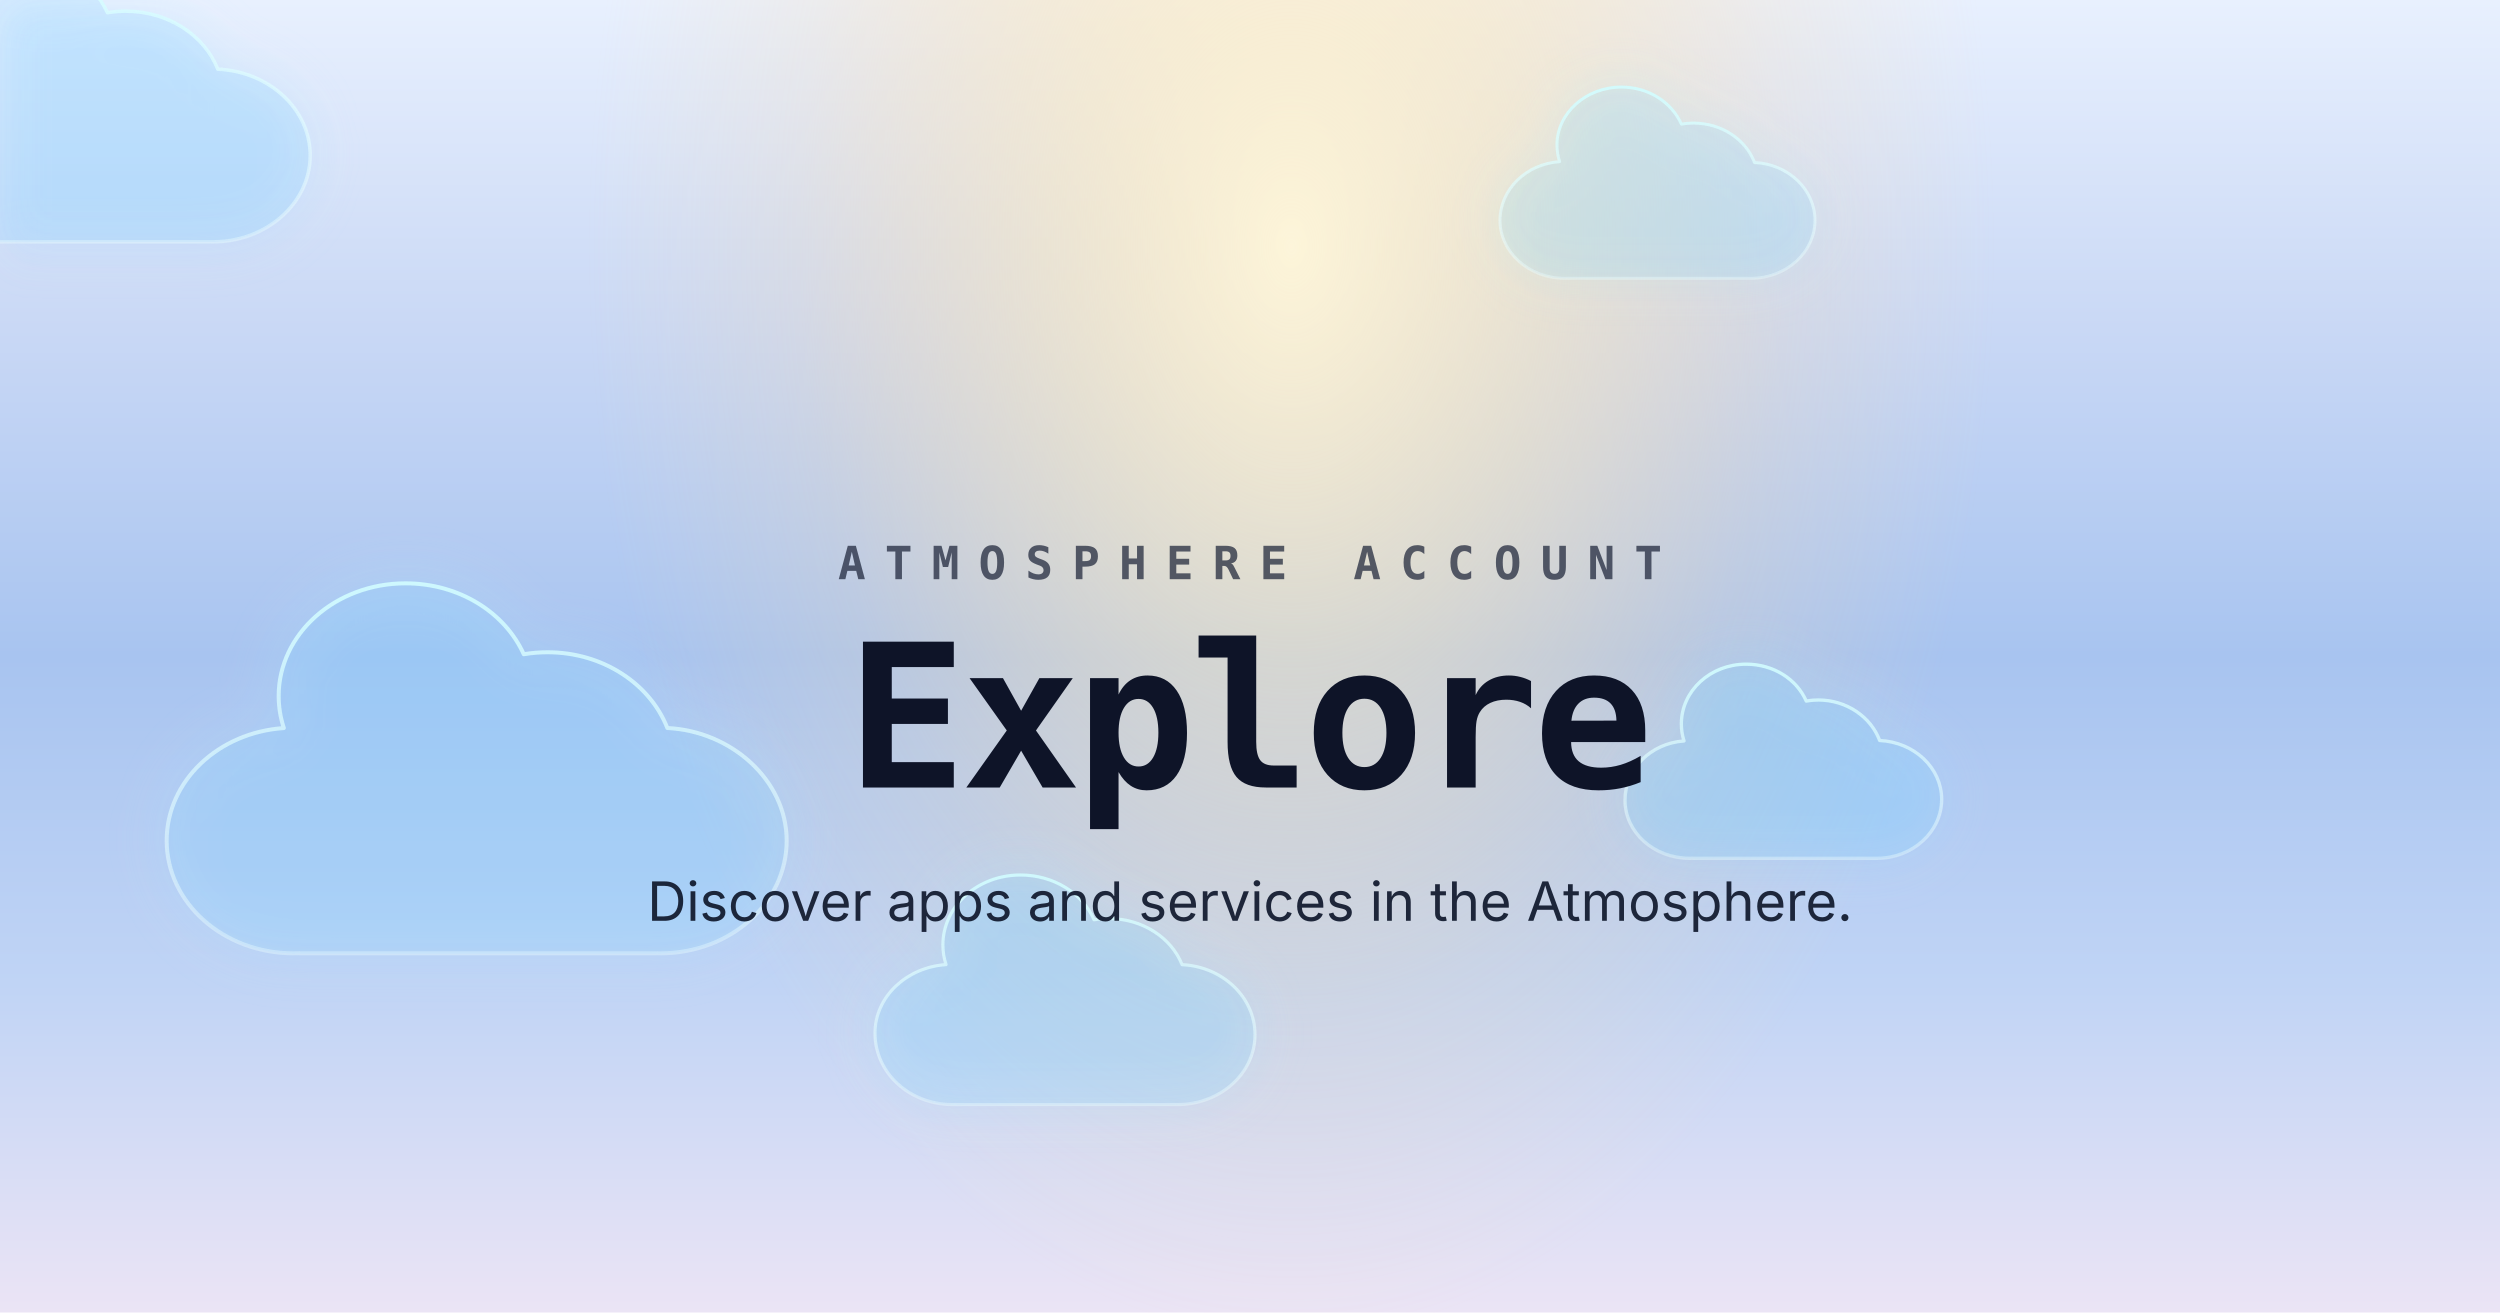
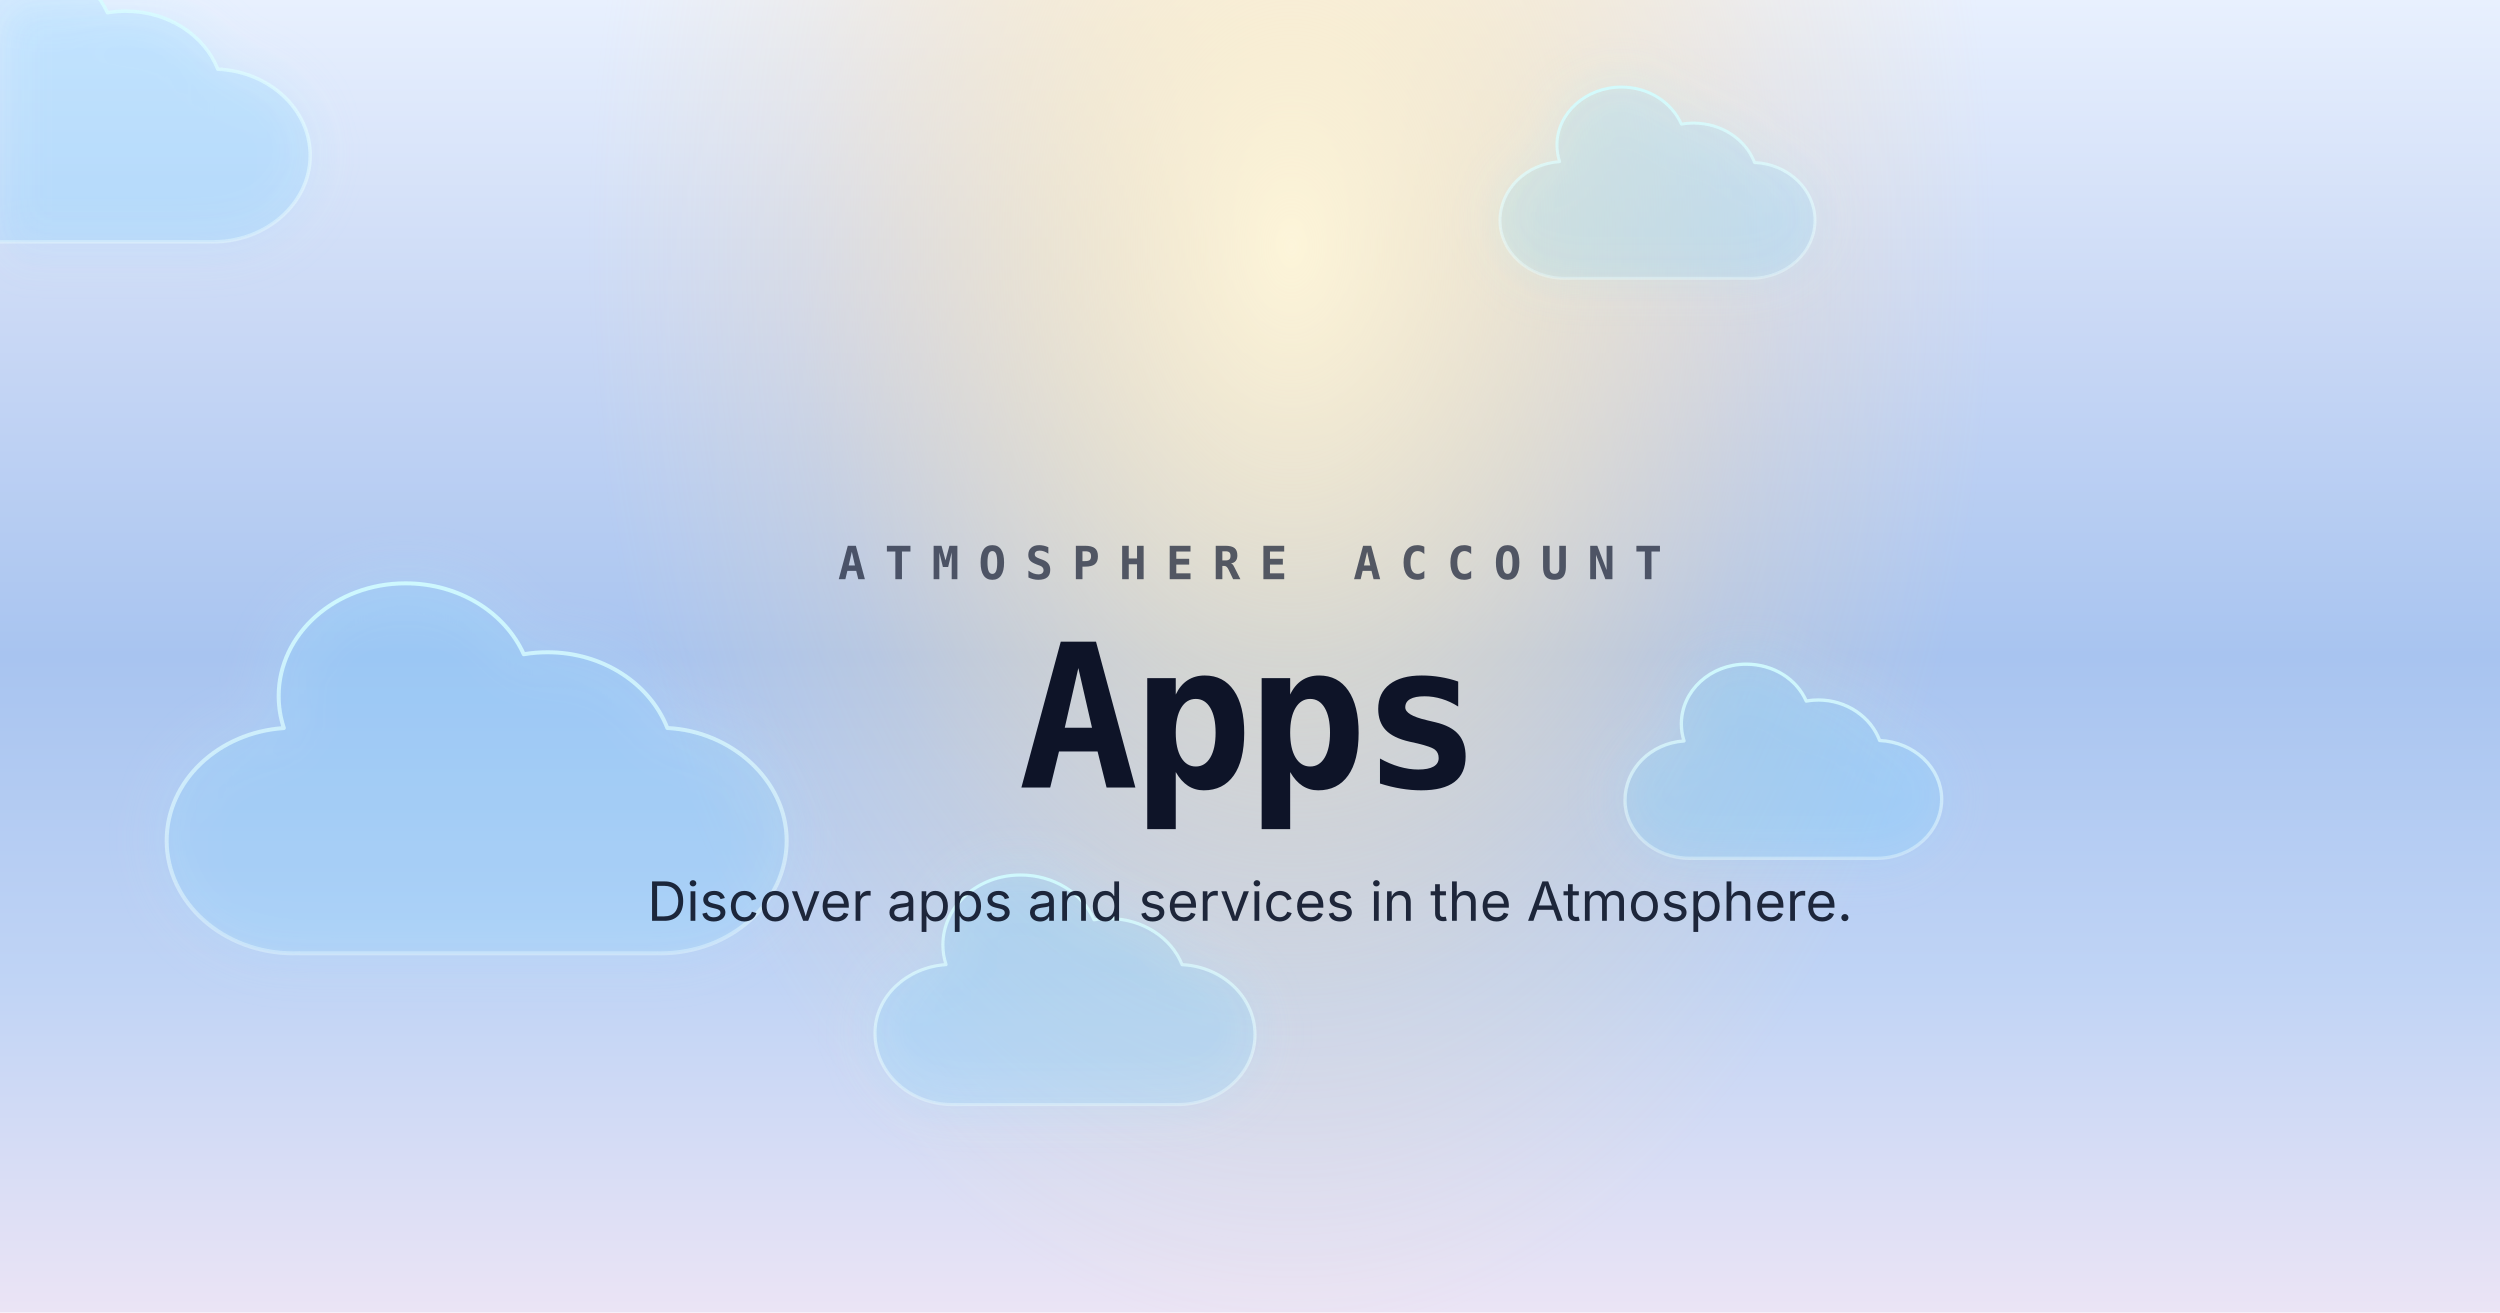
<svg xmlns="http://www.w3.org/2000/svg" width="1200" height="630" viewBox="0 0 1200 630" fill="none">
  <defs>
    <linearGradient id="sky" x1="600" y1="0" x2="600" y2="630" gradientUnits="userSpaceOnUse">
      <stop stop-color="#e8f0fe" />
      <stop offset="0.25" stop-color="#c9d8f5" />
      <stop offset="0.5" stop-color="#a8c4f0" />
      <stop offset="0.75" stop-color="#c0d4f5" />
      <stop offset="1" stop-color="#ebe4f5" />
    </linearGradient>
    <radialGradient id="sun" cx="0" cy="0" r="1" gradientUnits="userSpaceOnUse" gradientTransform="translate(620 120) rotate(90) scale(520 340)">
      <stop stop-color="#fff6d8" stop-opacity="0.95" />
      <stop offset="0.35" stop-color="#ffe8b8" stop-opacity="0.55" />
      <stop offset="0.7" stop-color="#ffd8a0" stop-opacity="0.18" />
      <stop offset="1" stop-color="#ffd8a0" stop-opacity="0" />
    </radialGradient>
    <linearGradient id="cloudStroke" x1="0" y1="0" x2="0" y2="1" gradientUnits="objectBoundingBox">
      <stop stop-color="#D0FCFF" />
      <stop offset="0.78" stop-color="#E9FEFF" stop-opacity="0.55" />
      <stop offset="1" stop-color="#E9FEFF" stop-opacity="0.42" />
    </linearGradient>
    <filter id="cloudBlur" x="-20%" y="-20%" width="140%" height="140%" color-interpolation-filters="sRGB">
      <feGaussianBlur stdDeviation="12" result="b" />
      <feMerge>
        <feMergeNode in="b" />
        <feMergeNode in="SourceGraphic" />
      </feMerge>
    </filter>
  </defs>
  <rect width="1200" height="630" fill="url(#sky)" />
  <rect width="1200" height="630" fill="url(#sun)" />
  <g opacity="0.92" filter="url(#cloudBlur)">
    <g transform="translate(-80 -20) scale(0.42)">
      <path fill="#79CFFF" fill-opacity="0.2" stroke="url(#cloudStroke)" stroke-width="4" stroke-linejoin="round" d="M430.377 323.959C431.455 323.986 432.536 324 433.621 324C495.134 324 545 279.795 545 225.266C545 172.442 498.203 129.307 439.355 126.661C424.209 88.079 382.821 60.391 334.137 60.391C326.999 60.391 320.017 60.986 313.253 62.123C296.847 25.72 256.703 0 209.782 0C148.269 0 98.403 44.205 98.403 98.734C98.403 108.487 99.998 117.911 102.97 126.81C45.385 130.62 0 173.245 0 225.266C0 279.795 49.866 324 111.379 324C113.192 324 114.994 323.962 116.786 323.886V324H430.377V323.959Z" />
    </g>
    <g transform="translate(720 40) scale(0.36)">
      <path fill="#79CFFF" fill-opacity="0.16" stroke="url(#cloudStroke)" stroke-width="4" stroke-linejoin="round" d="M332 259.96C332.83 259.98 333.67 260 334.51 260C381.94 260 420 225.02 420 182.81C420 141.85 384.81 107.68 339.37 105.56C327.68 74.84 295.58 53 257.93 53C252.42 53 247.03 53.48 241.81 54.39C229.15 25.49 198.16 5 161.92 5C114.42 5 75.94 39.98 75.94 82.19C75.94 89.92 77.17 97.37 79.47 104.43C35.01 107.48 0 141.25 0 182.81C0 225.02 38.47 260 85.93 260C87.33 260 88.72 259.97 90.1 259.91V260H332V259.96Z" />
    </g>
    <g transform="translate(80 280) scale(0.48)">
      <path fill="#79CFFF" fill-opacity="0.15" stroke="url(#cloudStroke)" stroke-width="4" stroke-linejoin="round" d="M490 369.95C491.23 369.98 492.47 370 493.71 370C563.73 370 620 319.6 620 257.3C620 197 564.63 147.7 500.67 144.68C483.44 100.58 436.3 68.93 380.85 68.93C372.72 68.93 364.78 69.61 357.08 70.9C338.4 29.33 292.67 0 238.87 0C168.85 0 112 50.41 112 112.71C112 123.83 113.82 134.58 117.2 144.73C51.65 149.08 0 197.73 0 257.3C0 319.6 56.78 370 126.79 370C128.85 370 130.9 369.96 132.94 369.87V370H490V369.95Z" />
    </g>
    <g transform="translate(780 320) scale(0.4)">
      <path fill="#79CFFF" fill-opacity="0.18" stroke="url(#cloudStroke)" stroke-width="4" stroke-linejoin="round" d="M300 229.96C300.75 229.98 301.51 230 302.27 230C345.13 230 380 198.09 380 159.26C380 121.6 347.21 90.52 305.59 88.58C295.05 60.39 266.03 40 232.03 40C227.05 40 222.18 40.43 217.47 41.26C206.05 14.95 178.07 -3 145.37 -3C102.5 -3 67.63 28.91 67.63 68.75C67.63 75.84 68.74 82.68 70.81 89.15C30.65 91.95 0 122.89 0 160.26C0 198.89 34.73 230 77.59 230C78.85 230 80.11 229.97 81.36 229.92V230H300V229.96Z" />
    </g>
    <g transform="translate(420 420) scale(0.38)">
      <path fill="#79CFFF" fill-opacity="0.17" stroke="url(#cloudStroke)" stroke-width="4" stroke-linejoin="round" d="M379 289.96C380 289.98 381.01 290 382.03 290C436.23 290 480 250.57 480 201.63C480 154.21 438.75 115.62 387.85 113.26C374.43 79.32 338 55 295.08 55C288.78 55 282.63 55.53 276.66 56.53C262.19 23.02 225.83 0 183.72 0C129.52 0 85.75 39.43 85.75 88.37C85.75 96.99 87.15 105.31 89.77 113.19C40.04 116.48 0 153.75 0 199.63C0 250.57 43.92 290 98.12 290C99.71 290 101.3 289.97 102.88 289.9V290H379V289.96Z" />
    </g>
  </g>
  <text x="600" y="278" text-anchor="middle" fill="rgba(18,26,47,0.68)" font-family="ui-monospace, 'Cascadia Code', 'SF Mono', Menlo, Consolas, monospace" font-size="22" font-weight="600" letter-spacing="0.42em">ATMOSPHERE ACCOUNT</text>
-   <text x="600" y="378" text-anchor="middle" fill="#0e1428" font-family="ui-monospace, 'Cascadia Code', 'SF Mono', Menlo, Consolas, monospace" font-size="96" font-weight="600" letter-spacing="-0.03em">Explore</text>
+   <text x="600" y="378" text-anchor="middle" fill="#0e1428" font-family="ui-monospace, 'Cascadia Code', 'SF Mono', Menlo, Consolas, monospace" font-size="96" font-weight="600" letter-spacing="-0.03em">Apps</text>
  <text x="600" y="442" text-anchor="middle" fill="rgba(18,26,47,0.93)" font-family="ui-sans-serif, system-ui, -apple-system, Segoe UI, sans-serif" font-size="26" font-weight="400">Discover apps and services in the Atmosphere.</text>
</svg>
